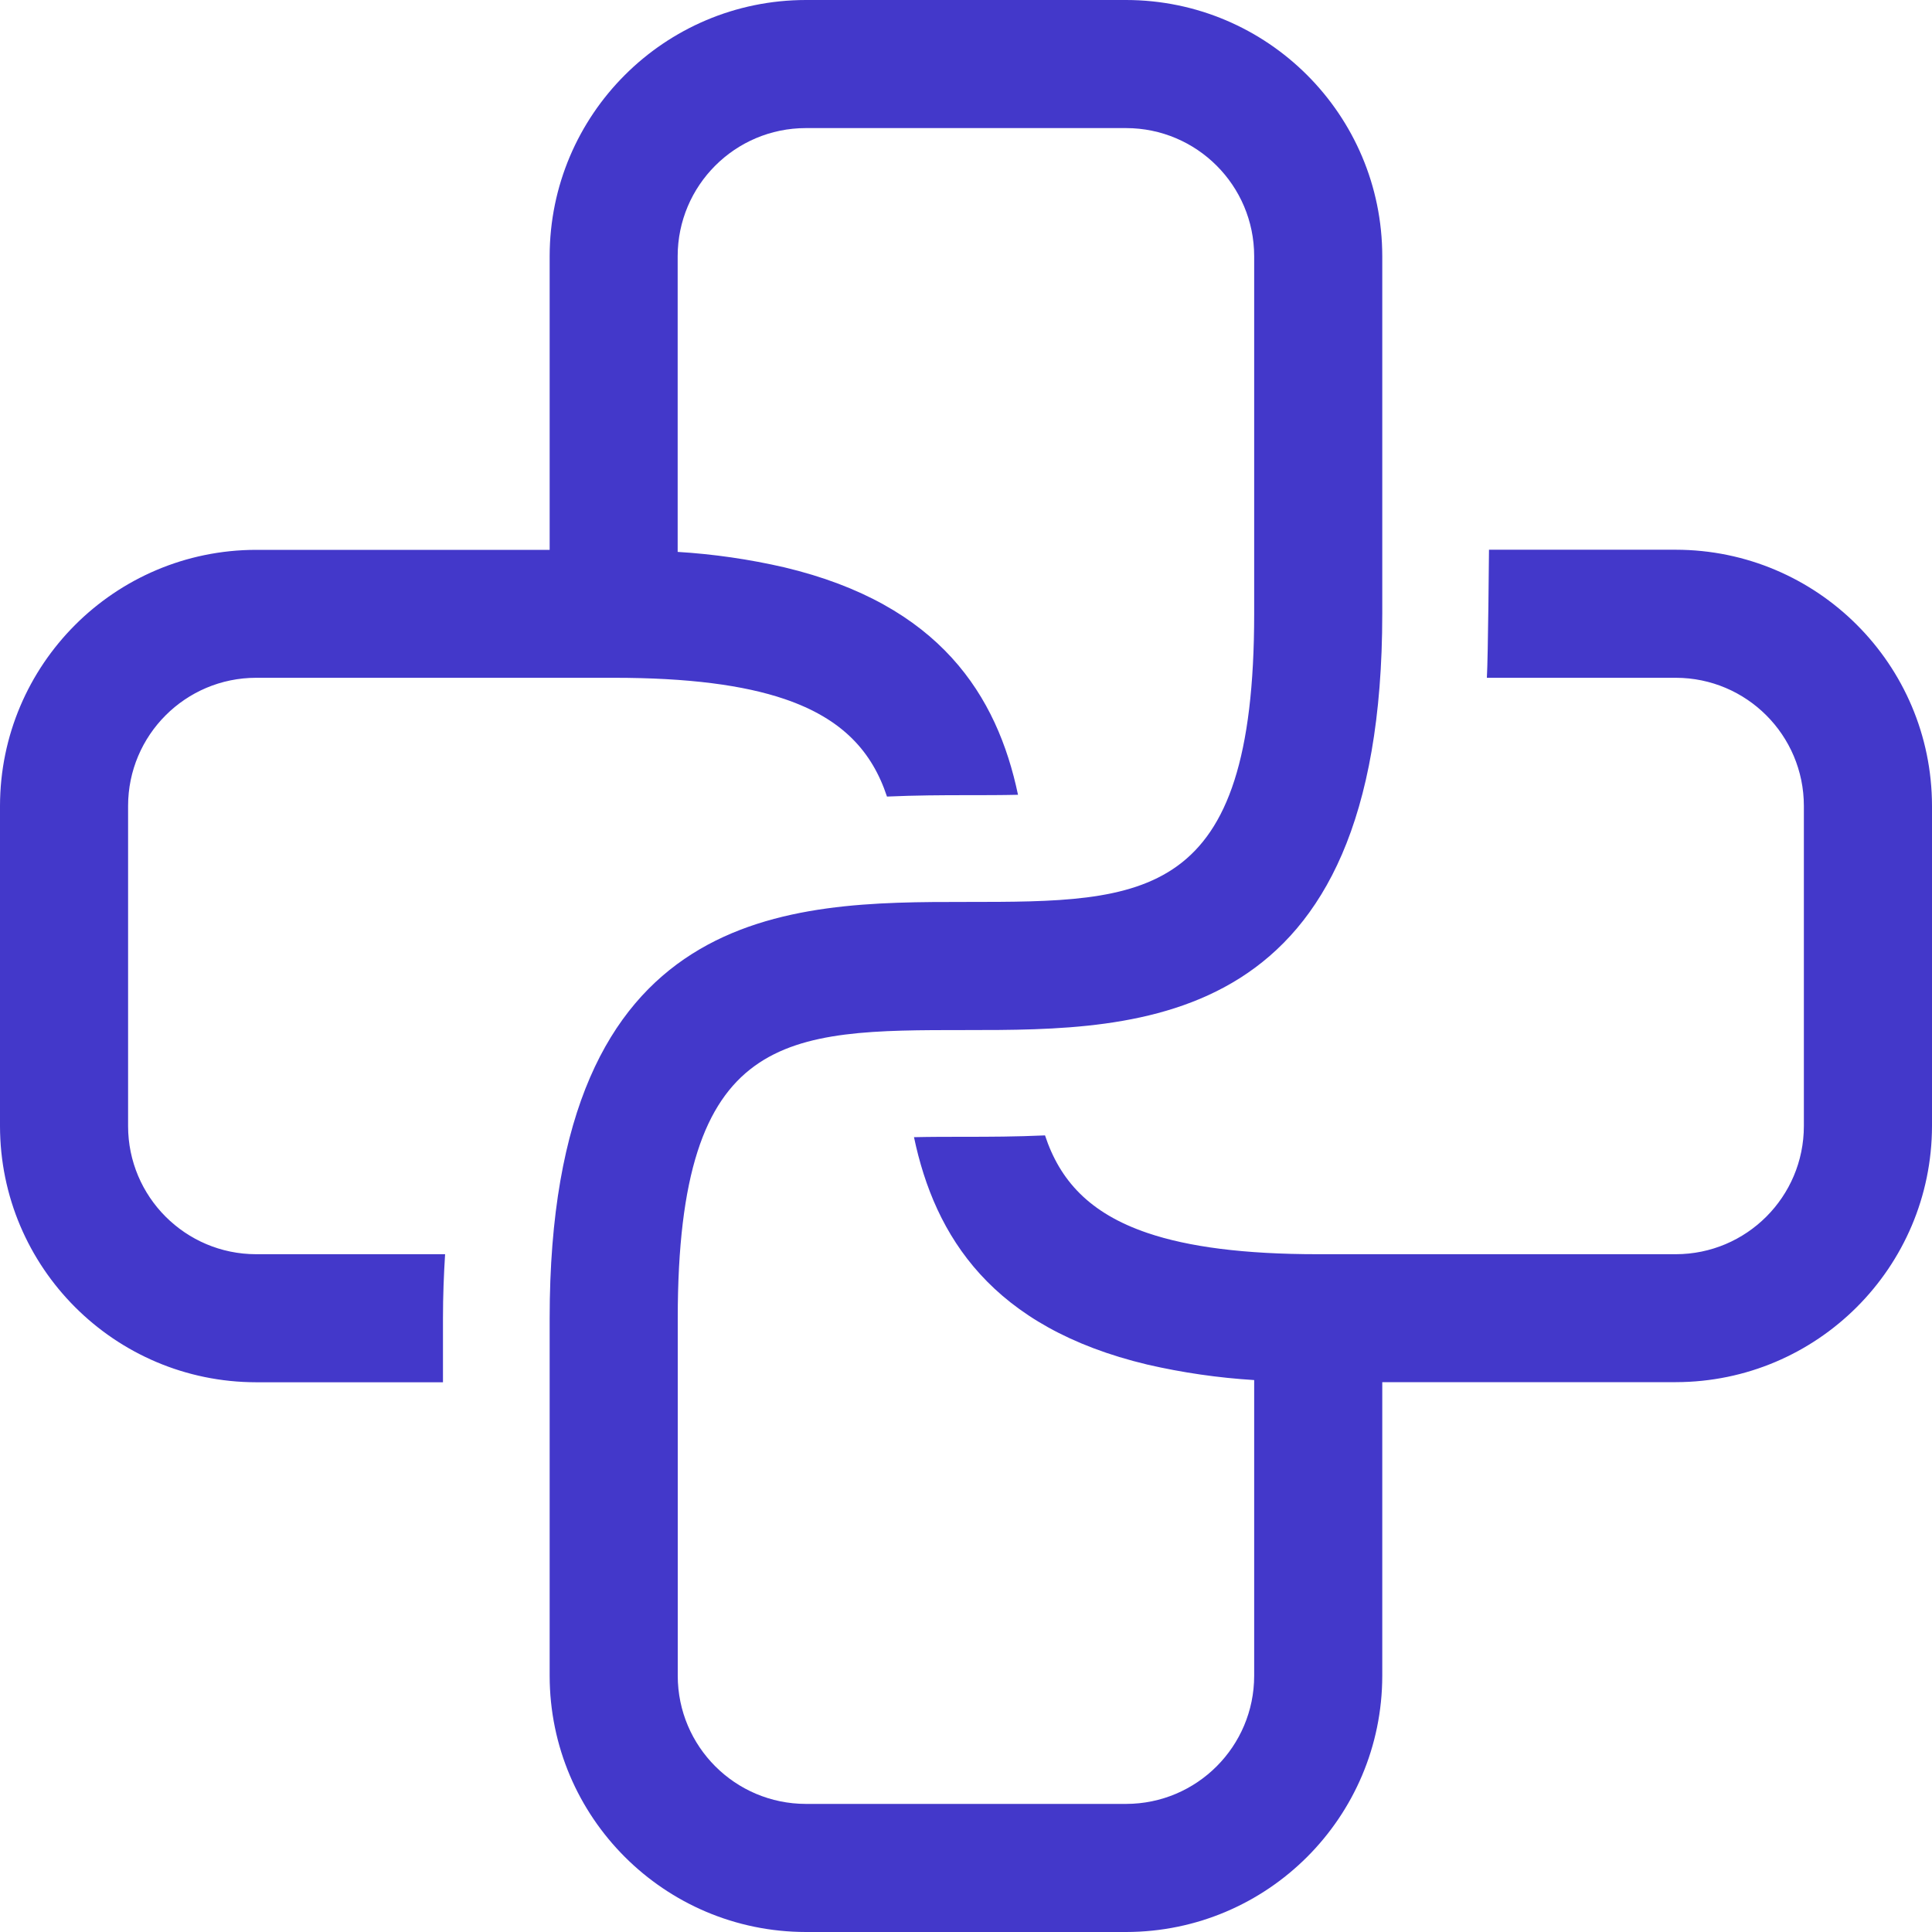
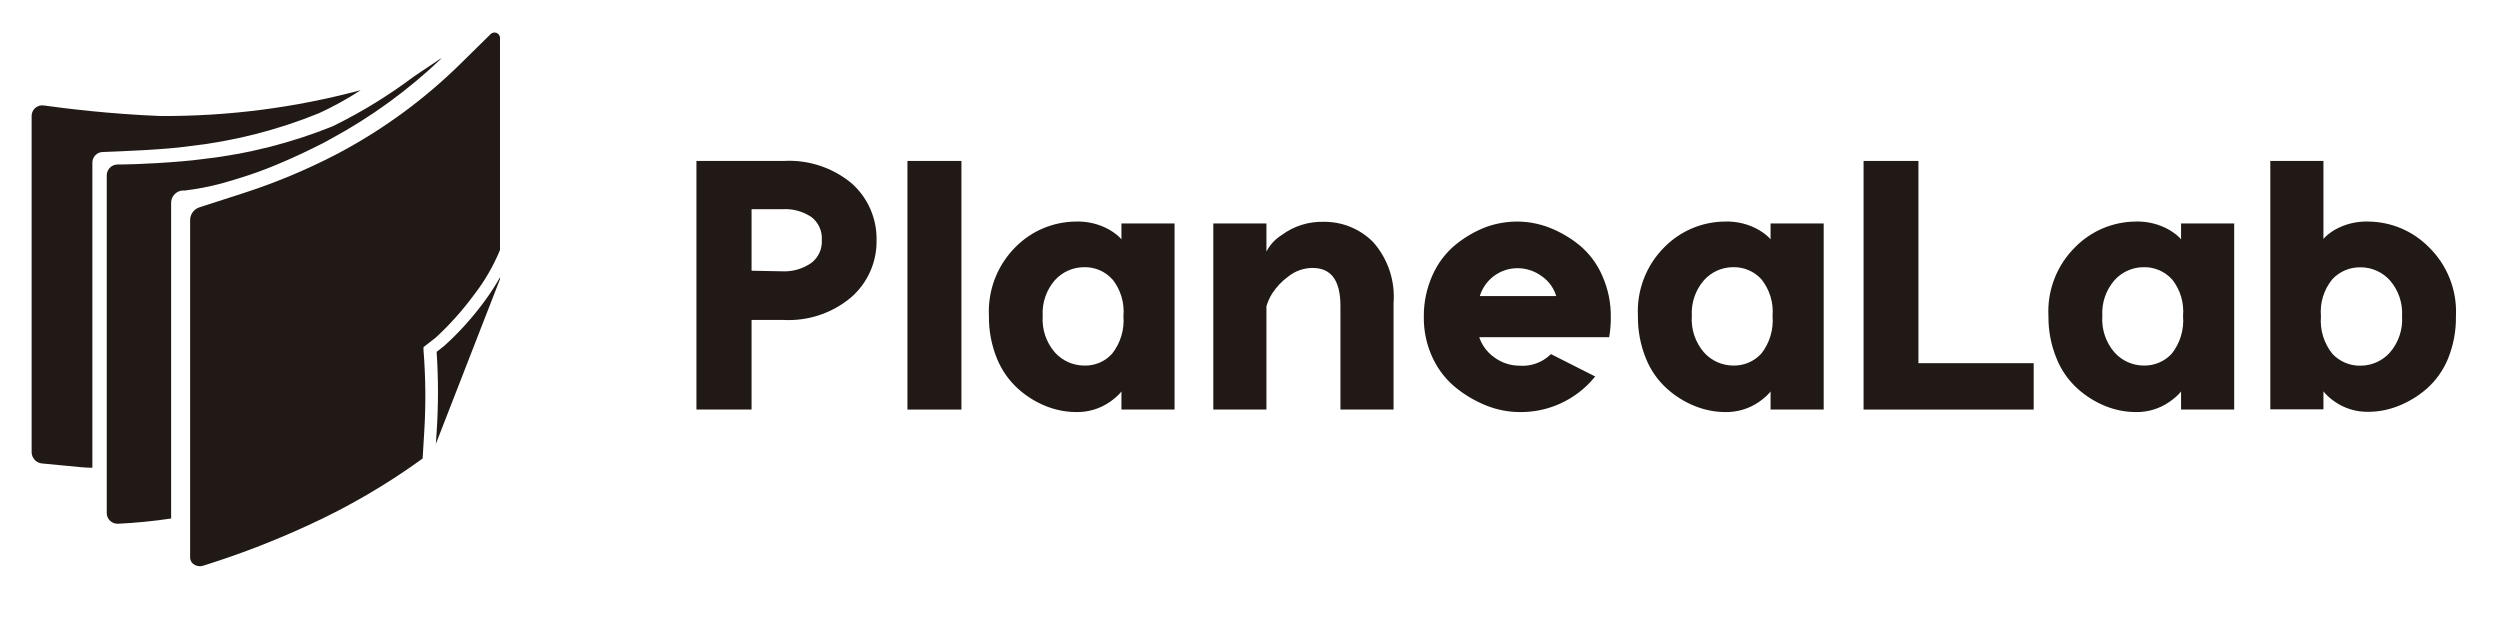
- <svg xmlns="http://www.w3.org/2000/svg" id="Layer_1" data-name="Layer 1" viewBox="0 0 500 500">
+ <svg xmlns="http://www.w3.org/2000/svg" viewBox="0 0 200 50">
  <defs>
-     <style>.cls-1{fill:#4338ca;}</style>
+     <style>.cls-1,.cls-2{fill:#211915;}.cls-2{stroke:#211915;stroke-miterlimit:10;stroke-width:0.25px;}</style>
  </defs>
-   <path class="cls-1" d="M433.69,142.27H385.35s-.23,27.82-.55,33.14h48.89a33.18,33.18,0,0,1,33.15,33.15v82.87a33.18,33.18,0,0,1-33.15,33.16H341.15c-19.28,0-33.58-1.9-44.19-5.5-15.09-5.12-22.7-13.69-26.51-25.25-7.47.34-14.42.36-20.47.36-4.52,0-9.07,0-13.44.1,5.4,25.7,20.15,49.27,60.42,58.86a169.6,169.6,0,0,0,27.62,4V433.7a33.18,33.18,0,0,1-33.14,33.15H208.56A33.19,33.19,0,0,1,175.4,433.7V341.17c0-74.59,28.08-74.59,74.58-74.59,45.49,0,107.75,0,107.75-107.75V66.3A66.37,66.37,0,0,0,291.44,0H208.56A66.37,66.37,0,0,0,142.25,66.3v76h-76A66.36,66.36,0,0,0,0,208.56v82.87a66.37,66.37,0,0,0,66.3,66.3h48.34V341.17c0-5.81.22-11.27.55-16.58H66.29a33.17,33.17,0,0,1-33.14-33.16V208.56a33.17,33.17,0,0,1,33.14-33.15h92.54c19.32,0,33.6,1.9,44.19,5.49,15.08,5.12,22.7,13.69,26.53,25.25,7.46-.33,14.41-.36,20.43-.36,4.54,0,9.1,0,13.48-.1C258.06,180,243.3,156.43,203,146.83a168.41,168.41,0,0,0-27.62-4V66.3a33.19,33.19,0,0,1,33.16-33.15h82.88A33.18,33.18,0,0,1,324.58,66.3v92.53c0,74.58-28.07,74.58-74.6,74.59-45.45,0-107.73,0-107.73,107.75V433.7A66.38,66.38,0,0,0,208.56,500h82.88a66.37,66.37,0,0,0,66.29-66.3v-76h76A66.39,66.39,0,0,0,500,291.43V208.56A66.38,66.38,0,0,0,433.69,142.27Z" />
+   <g id="Logo_horizontal" data-name="Logo horizontal">
+     <g id="negro">
+       <g id="logo_final" data-name="logo final">
+         <path class="cls-1" d="M28.86,7.21a25.42,25.42,0,0,1-3.35,1.85,39.2,39.2,0,0,1-10.4,2.64c-1.9.27-5.27.4-6.86.46a.85.85,0,0,0-.86.83V37.42c-.66,0-1.31-.09-2-.15l-2-.19a.92.92,0,0,1-.86-.89V9.24a.85.85,0,0,1,1-.8c1.65.23,5.13.67,9.27.84A60.37,60.37,0,0,0,28.86,7.21Z" />
+         <path class="cls-1" d="M35.33,4.66a41.16,41.16,0,0,1-8.92,6.48l-.51.28c-1.25.64-2.53,1.24-3.83,1.78-1,.42-2.19.84-3.37,1.19a21.42,21.42,0,0,1-3.89.85l-.23,0a1,1,0,0,0-.89.93V41.48c-1.4.21-2.82.35-4.25.42h0a.86.86,0,0,1-.9-.83V14a.87.87,0,0,1,.86-.84c1.59,0,5-.18,6.87-.44A39.59,39.59,0,0,0,26.62,10.1a40.65,40.65,0,0,0,6.52-4l2-1.34A.65.65,0,0,1,35.33,4.66Z" />
+         <path class="cls-1" d="M40,3V20a15.57,15.57,0,0,1-2.12,3.64,24,24,0,0,1-3,3.35l-1,.78,0,.23a46.4,46.4,0,0,1,.06,6.54l-.13,2.14A52.88,52.88,0,0,1,24.7,42a68.75,68.75,0,0,1-8.46,3.26h0a.86.86,0,0,1-.84-.2.7.7,0,0,1-.19-.41V17.58a1.08,1.08,0,0,1,.76-1l3.47-1.12a48.35,48.35,0,0,0,7.42-3.09l.51-.27a41.91,41.91,0,0,0,9.47-7l2.41-2.37A.44.44,0,0,1,40,3Z" />
+         <path class="cls-1" d="M40,22.19v.14L34.92,35.38l-.05.12.06-.92a47.84,47.84,0,0,0,0-6.43l.62-.49a23.47,23.47,0,0,0,3.18-3.52A19,19,0,0,0,40,22.19Z" />
+       </g>
+       <path class="cls-2" d="M62.7,13a7.7,7.7,0,0,1,5.35,1.76A5.8,5.8,0,0,1,70,19.2a5.8,5.8,0,0,1-2,4.5,7.64,7.64,0,0,1-5.33,1.77H60v7.17H55.84V13Zm-.11,8.83A3.88,3.88,0,0,0,65,21.12a2.26,2.26,0,0,0,.87-1.92A2.27,2.27,0,0,0,65,17.27a3.88,3.88,0,0,0-2.39-.66H60v5.17Z" />
+       <path class="cls-2" d="M76.79,13V32.64H72.72V13Z" />
+       <path class="cls-2" d="M86.07,17.85a5,5,0,0,1,2.66.66c.72.44,1.09.85,1.11,1.22V18h4V32.64h-4V30.7c0,.37-.39.83-1.12,1.35a4.45,4.45,0,0,1-2.65.79,6.44,6.44,0,0,1-2.36-.47A7.38,7.38,0,0,1,81.52,31a6.48,6.48,0,0,1-1.65-2.37,8.55,8.55,0,0,1-.63-3.35,7.15,7.15,0,0,1,2.12-5.46A6.74,6.74,0,0,1,86.07,17.85Zm3,4.4a3.06,3.06,0,0,0-2.33-1,3.28,3.28,0,0,0-2.45,1.09,4.12,4.12,0,0,0-1,2.93,4.16,4.16,0,0,0,1,3,3.29,3.29,0,0,0,2.45,1.1,3,3,0,0,0,2.33-1A4.4,4.4,0,0,0,90,25.3,4.27,4.27,0,0,0,89.08,22.25Z" />
+       <path class="cls-2" d="M105.87,17.87a5.36,5.36,0,0,1,3.89,1.58,6.46,6.46,0,0,1,1.6,4.78v8.41h-4V24.48c0-2.12-.79-3.17-2.37-3.17a3.25,3.25,0,0,0-2,.71,5.23,5.23,0,0,0-1.32,1.39,4.28,4.28,0,0,0-.48,1.07v8.16h-4V18h4v2.76a3.3,3.3,0,0,1,1.44-1.87A5.25,5.25,0,0,1,105.87,17.87Z" />
+       <path class="cls-2" d="M121.43,17.85a7.09,7.09,0,0,1,2.46.47,9,9,0,0,1,2.36,1.37,6.39,6.39,0,0,1,1.8,2.38,7.78,7.78,0,0,1,.69,3.31,9.18,9.18,0,0,1-.11,1.47H118.17a3.34,3.34,0,0,0,1.3,1.84,3.52,3.52,0,0,0,2.07.69,3.35,3.35,0,0,0,2.56-.9l3.32,1.68a7.5,7.5,0,0,1-5.91,2.68,7.12,7.12,0,0,1-2.45-.47A9.23,9.23,0,0,1,116.65,31a6.55,6.55,0,0,1-1.89-2.35,7.35,7.35,0,0,1-.73-3.31,7.79,7.79,0,0,1,.7-3.31,6.53,6.53,0,0,1,1.82-2.38,8.85,8.85,0,0,1,2.37-1.37A7.27,7.27,0,0,1,121.43,17.85Zm0,3.48a3.28,3.28,0,0,0-3.21,2.48h6.44A3.07,3.07,0,0,0,123.42,22,3.4,3.4,0,0,0,121.43,21.33Z" />
+       <path class="cls-2" d="M138,17.85a5,5,0,0,1,2.66.66c.72.44,1.09.85,1.11,1.22V18h4V32.64h-4V30.7c0,.37-.39.83-1.12,1.35a4.49,4.49,0,0,1-2.65.79,6.4,6.4,0,0,1-2.36-.47A7.38,7.38,0,0,1,133.44,31a6.36,6.36,0,0,1-1.65-2.37,8.55,8.55,0,0,1-.63-3.35,7.11,7.11,0,0,1,2.12-5.46A6.74,6.74,0,0,1,138,17.85Zm3,4.4a3.09,3.09,0,0,0-2.33-1,3.26,3.26,0,0,0-2.45,1.09,4.12,4.12,0,0,0-1,2.93,4.16,4.16,0,0,0,1,3,3.27,3.27,0,0,0,2.45,1.1,3.08,3.08,0,0,0,2.33-1,4.4,4.4,0,0,0,.93-3.08A4.27,4.27,0,0,0,141,22.25Z" />
+       <path class="cls-2" d="M153.35,29.18h9.22v3.46H149.21V13h4.14Z" />
+       <path class="cls-2" d="M170.84,17.85a5,5,0,0,1,2.66.66c.72.44,1.09.85,1.11,1.22V18h4V32.64h-4V30.7c0,.37-.39.83-1.13,1.35a4.44,4.44,0,0,1-2.64.79,6.4,6.4,0,0,1-2.36-.47A7.38,7.38,0,0,1,166.29,31a6.36,6.36,0,0,1-1.65-2.37A8.55,8.55,0,0,1,164,25.3a7.11,7.11,0,0,1,2.12-5.46A6.74,6.74,0,0,1,170.84,17.85Zm3,4.4a3.09,3.09,0,0,0-2.33-1,3.26,3.26,0,0,0-2.45,1.09,4.12,4.12,0,0,0-1,2.93,4.16,4.16,0,0,0,1,3,3.27,3.27,0,0,0,2.45,1.1,3.08,3.08,0,0,0,2.33-1,4.4,4.4,0,0,0,.93-3.08A4.27,4.27,0,0,0,173.85,22.25Z" />
+       <path class="cls-2" d="M189.49,17.85a6.76,6.76,0,0,1,4.72,2,7.09,7.09,0,0,1,2.14,5.46,8.55,8.55,0,0,1-.63,3.35A6.38,6.38,0,0,1,194.06,31a7.73,7.73,0,0,1-2.21,1.35,6.4,6.4,0,0,1-2.36.47,4.44,4.44,0,0,1-2.64-.79c-.74-.52-1.1-1-1.1-1.35v1.94h-4V13h4V18h0v1.72c0-.37.36-.78,1.08-1.22A5,5,0,0,1,189.49,17.85Zm-3,10.53a3.12,3.12,0,0,0,2.35,1,3.29,3.29,0,0,0,2.45-1.1,4.16,4.16,0,0,0,1-3,4.12,4.12,0,0,0-1-2.93,3.28,3.28,0,0,0-2.45-1.09,3.13,3.13,0,0,0-2.35,1,4.22,4.22,0,0,0-.94,3.05A4.35,4.35,0,0,0,186.49,28.38Z" />
+     </g>
+   </g>
</svg>
